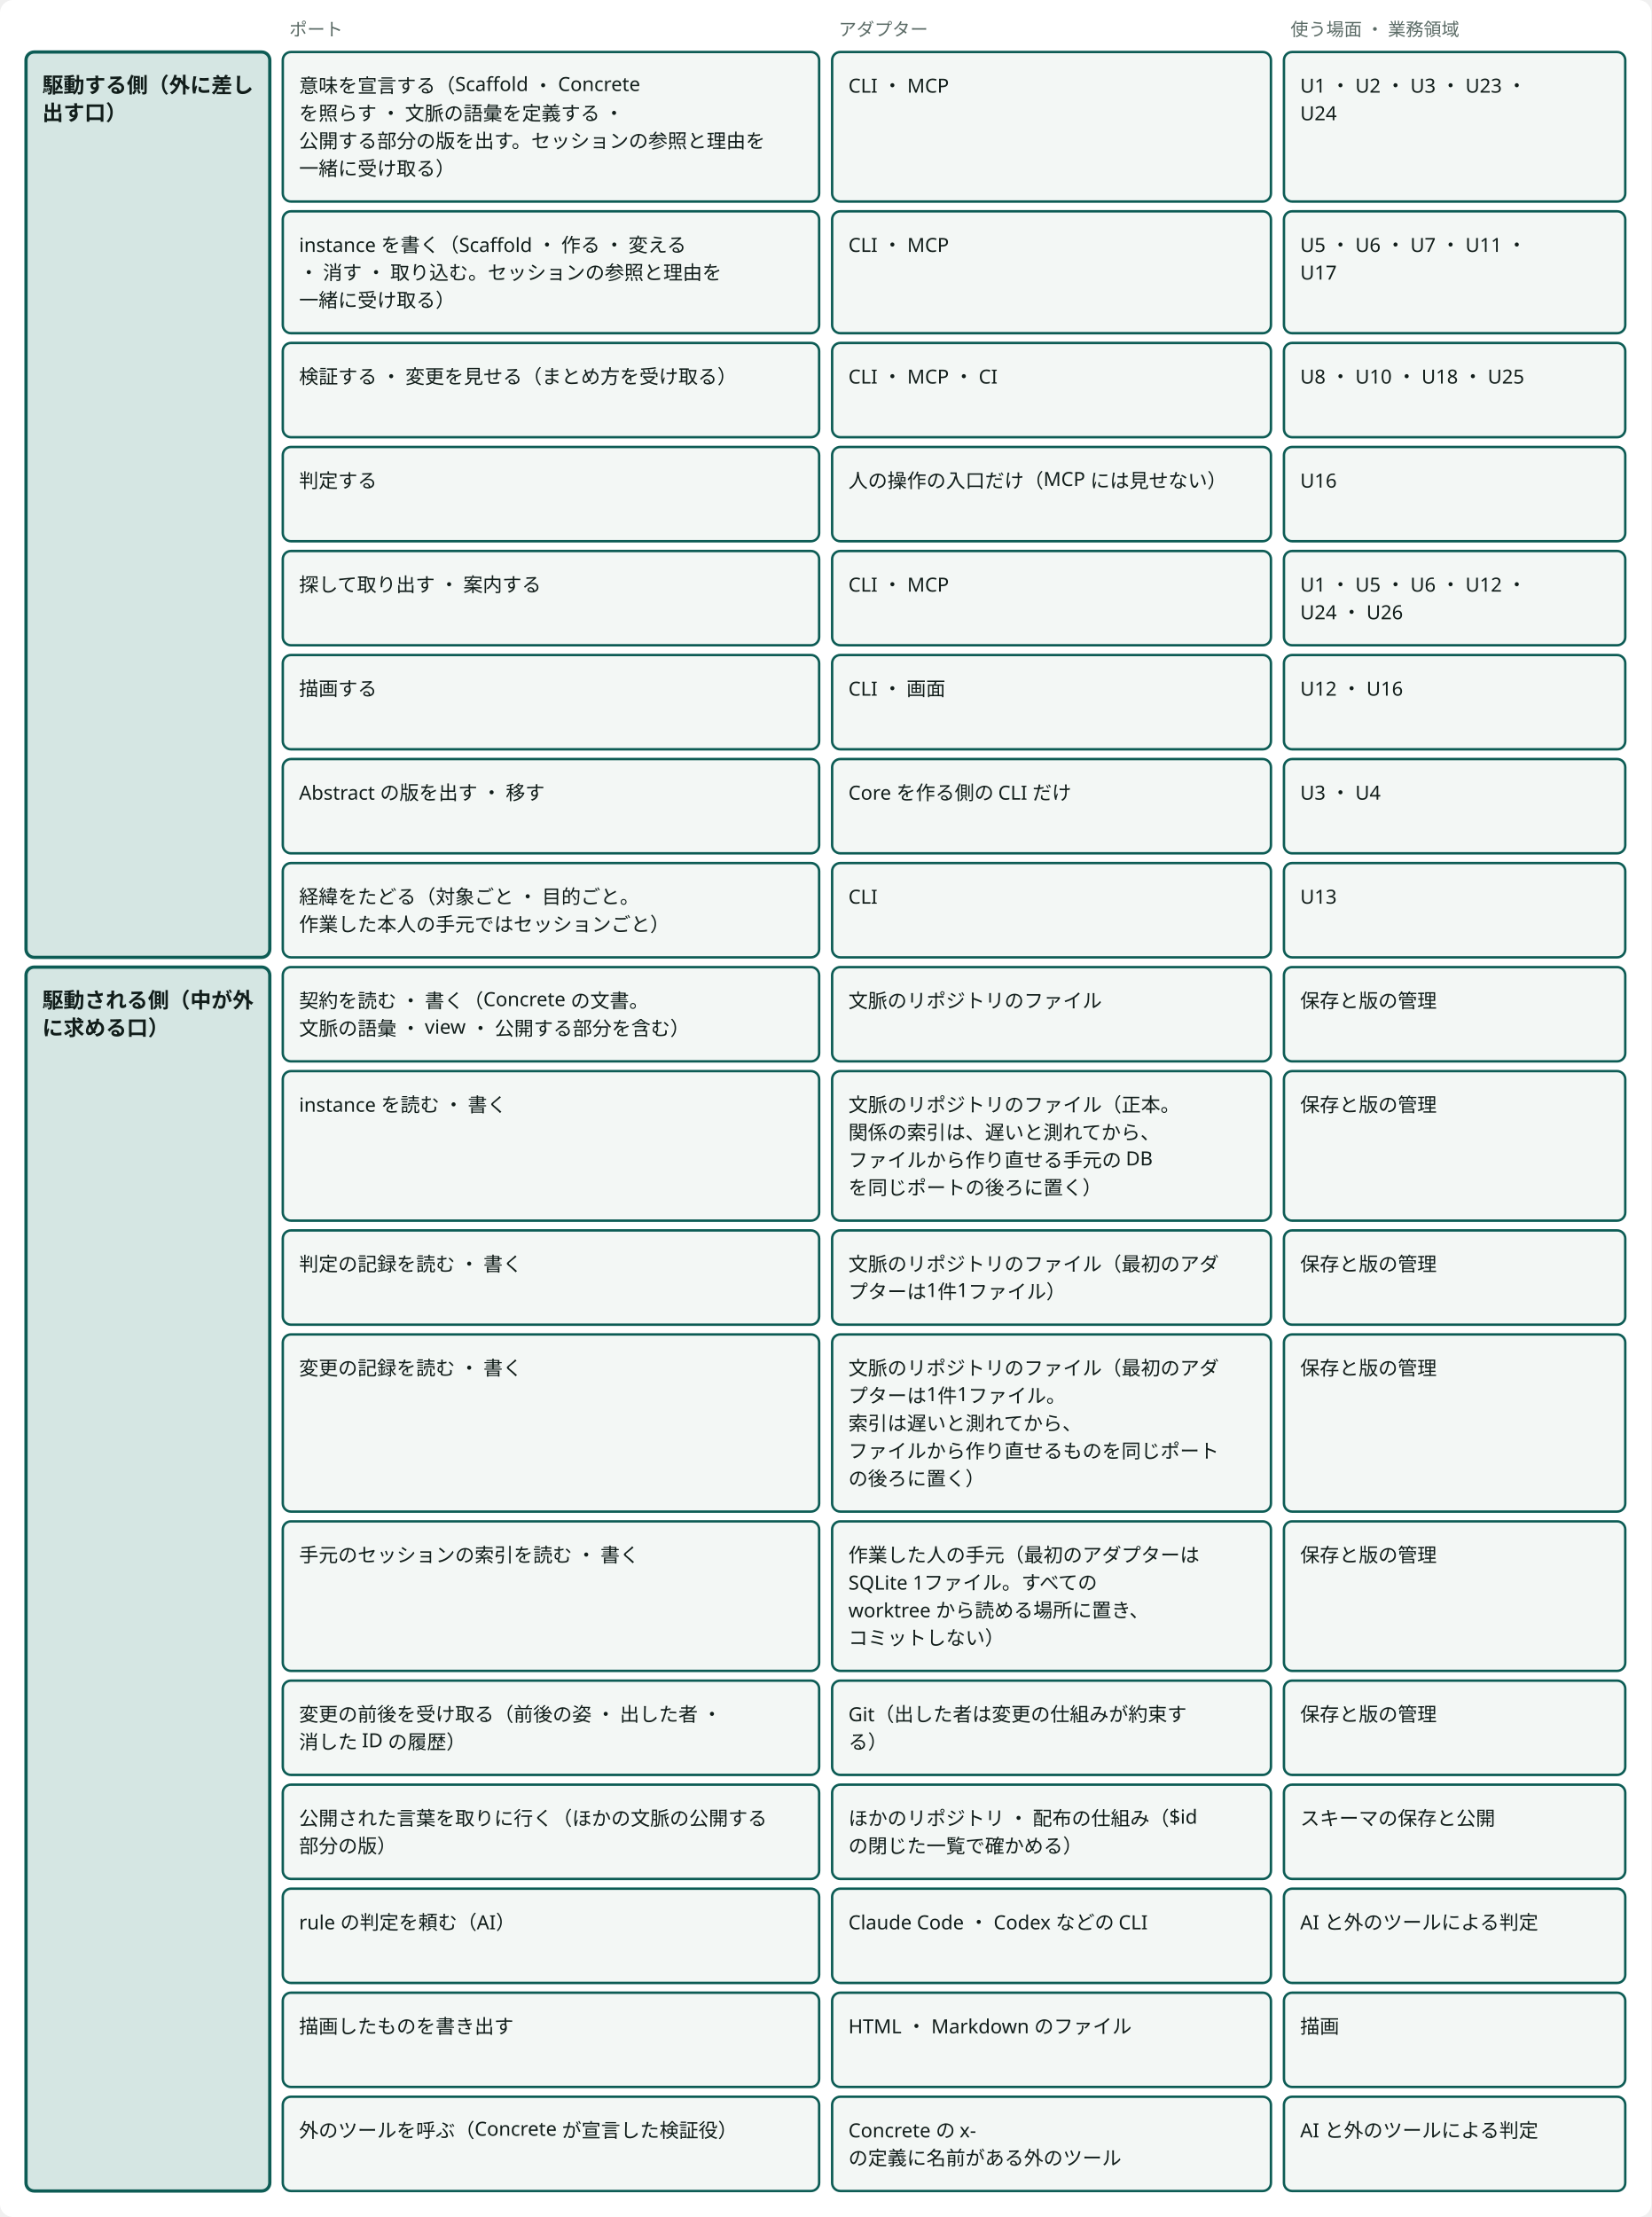
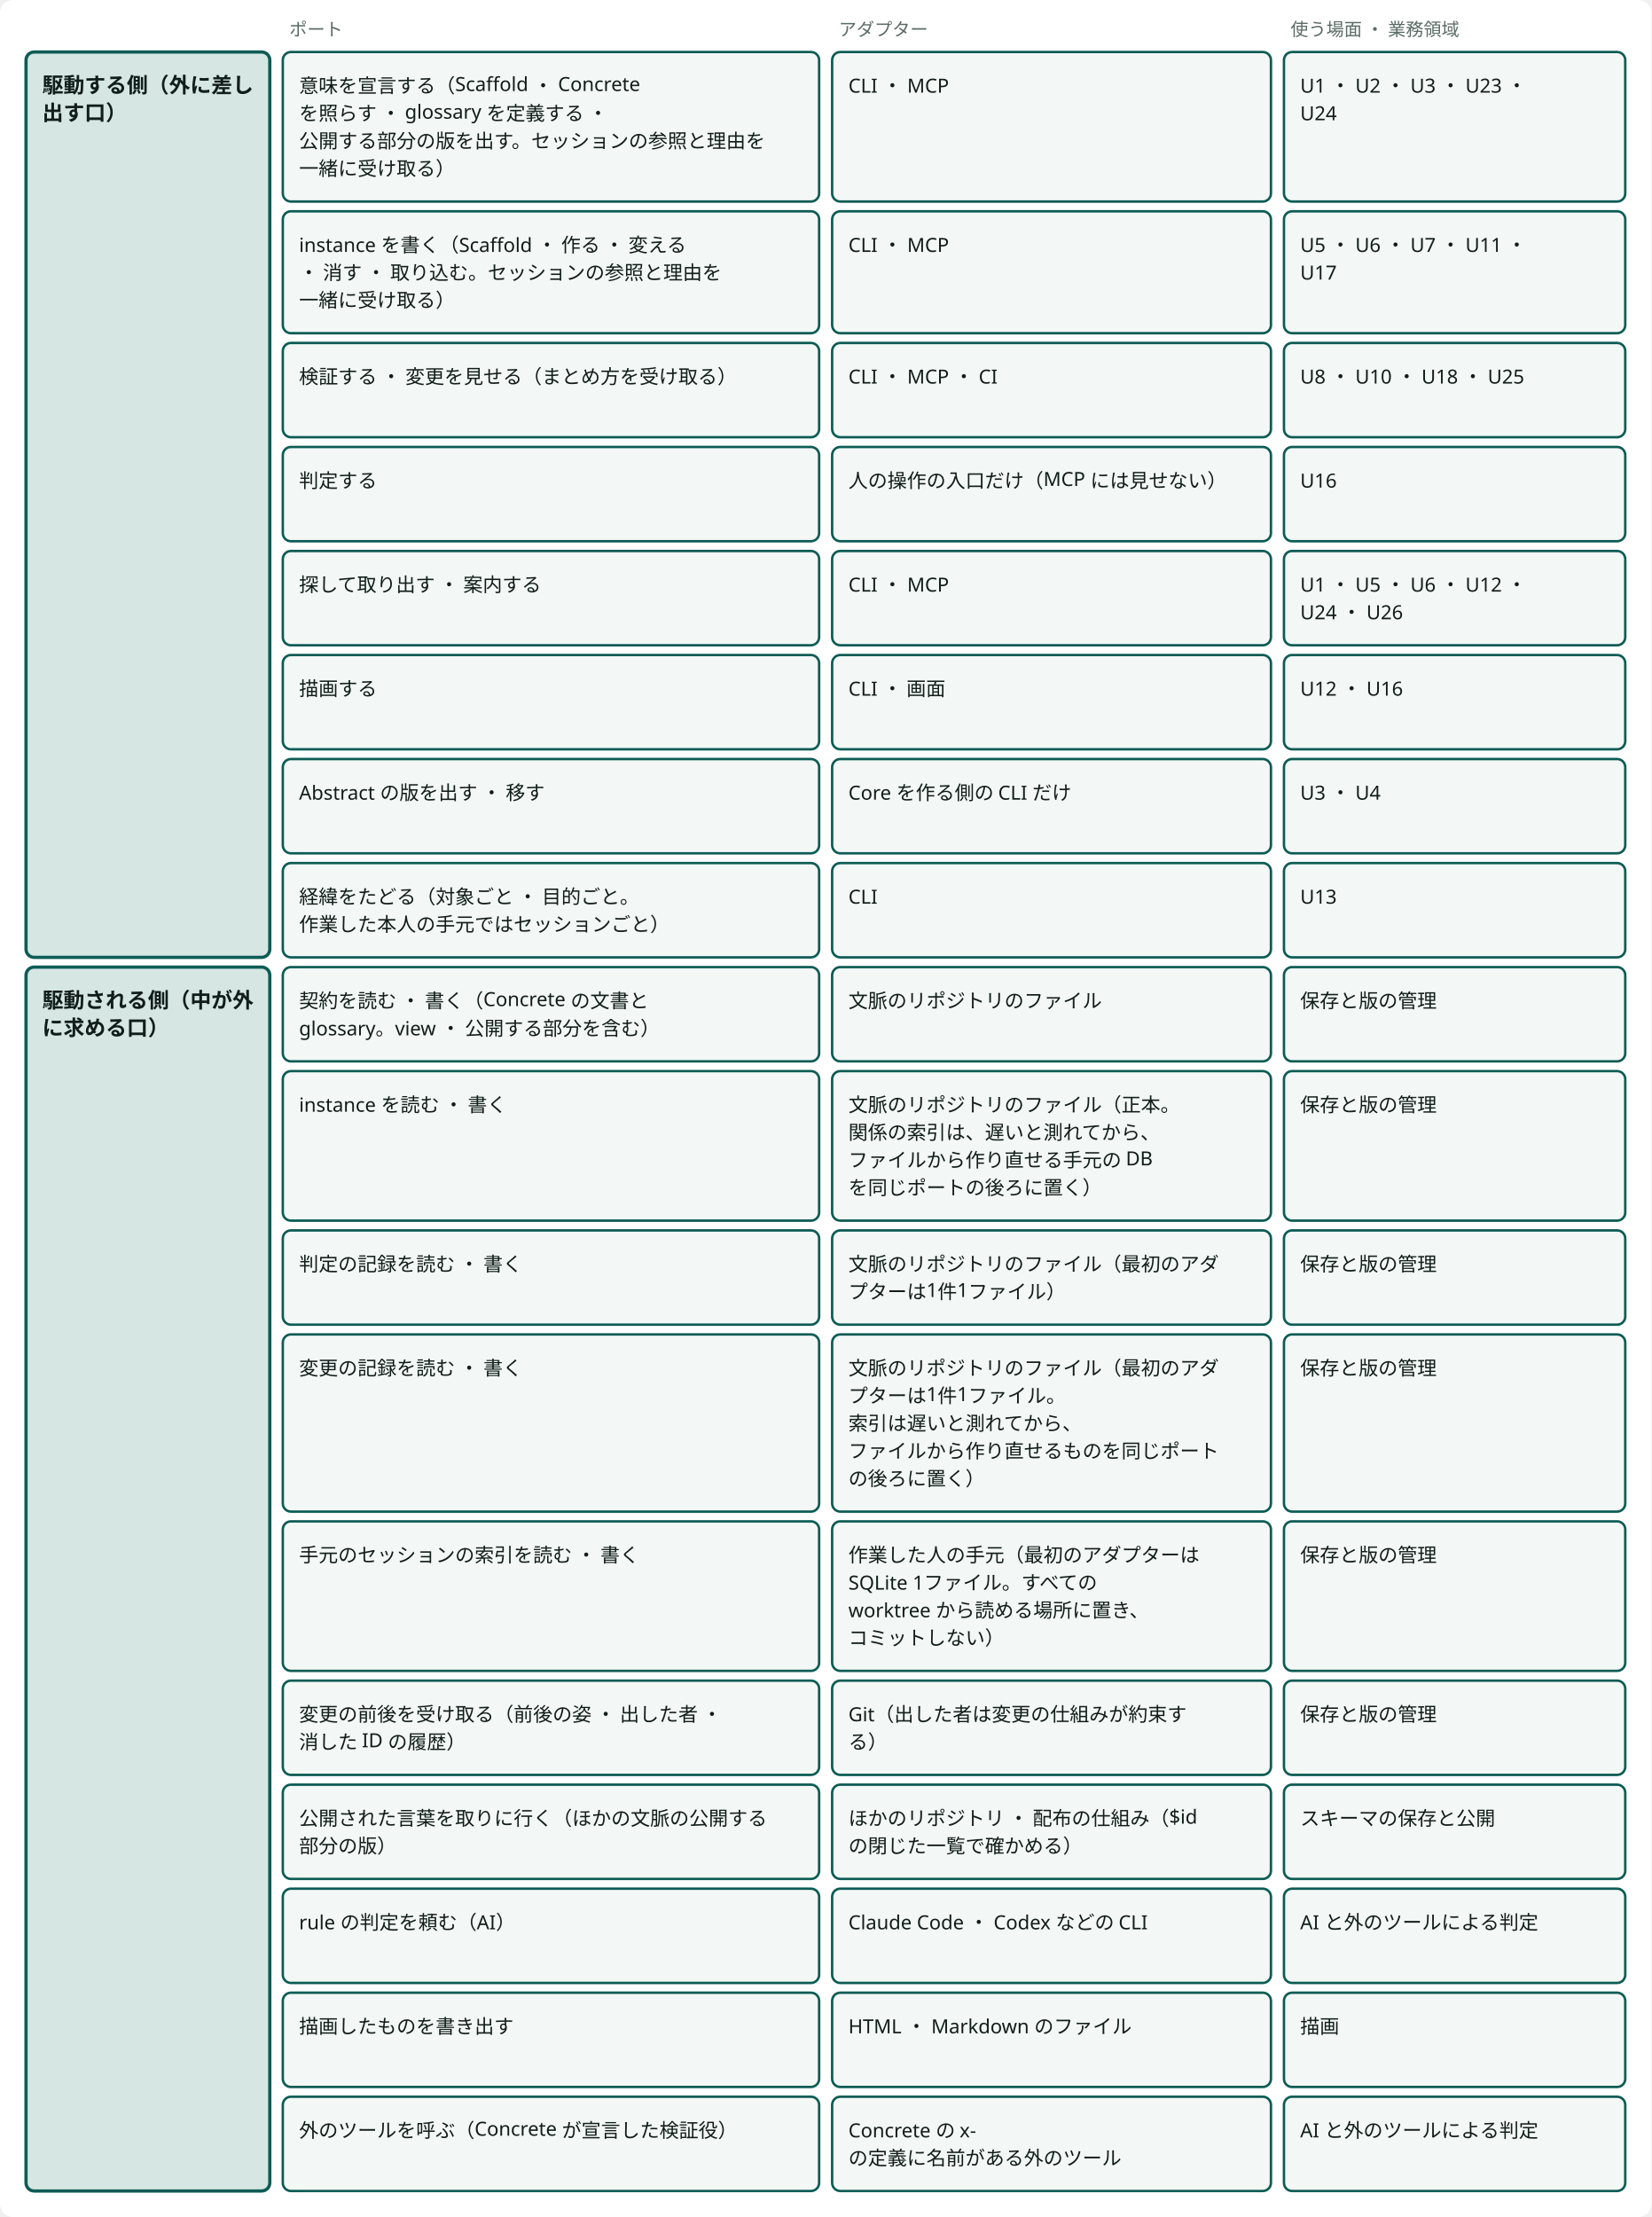
<svg viewBox="0 0 1016 1364" style="min-width:900px" role="img" aria-label="ポートとアダプター：駆動する側は見せるアダプター、駆動される側は満たすアダプター" class="dsvg">
  <style data-dsvg="dark">.dsvg .canvas{fill:var(--dsvg-area-fill,#FFFFFF)}.dsvg .note{fill:var(--dsvg-ink-soft,#5B6B66);font-size:11px}.dsvg .box.focus{fill:var(--dsvg-accent-bg,#D5E6E3);stroke:var(--dsvg-accent,#0D5C55)}.dsvg .title{fill:var(--dsvg-ink,#111D1A);font-size:13px;font-weight:700}.dsvg .box{fill:var(--dsvg-box-fill,#F3F7F5);stroke:var(--dsvg-accent,#0D5C55)}.dsvg .label{fill:var(--dsvg-ink,#111D1A);font-size:12px}@media (prefers-color-scheme:dark){:root:not([data-theme="light"]) .dsvg,.dsvg:root:not([data-theme="light"]){--dsvg-area-fill:#22302D;--dsvg-ink-soft:#9DADA8;--dsvg-accent-bg:#173330;--dsvg-accent:#6CC9B8;--dsvg-ink:#E6EEEB;--dsvg-box-fill:#16211E}}:root[data-theme="dark"] .dsvg{--dsvg-area-fill:#22302D;--dsvg-ink-soft:#9DADA8;--dsvg-accent-bg:#173330;--dsvg-accent:#6CC9B8;--dsvg-ink:#E6EEEB;--dsvg-box-fill:#16211E}</style>
  <rect data-dsvg="canvas" class="canvas" x="0.0" y="0.0" width="1016.0" height="1364.0" fill="#FFFFFF" rx="8" />
  <text class="note" x="20" y="22" font-family="Noto Sans JP, Hiragino Kaku Gothic ProN, sans-serif" font-size="11" fill="#5B6B66" />
  <text class="note" x="178" y="22" font-family="Noto Sans JP, Hiragino Kaku Gothic ProN, sans-serif" font-size="11" fill="#5B6B66">ポート</text>
  <text class="note" x="516" y="22" font-family="Noto Sans JP, Hiragino Kaku Gothic ProN, sans-serif" font-size="11" fill="#5B6B66">アダプター</text>
  <text class="note" x="794" y="22" font-family="Noto Sans JP, Hiragino Kaku Gothic ProN, sans-serif" font-size="11" fill="#5B6B66">使う場面 ・ 業務領域</text>
  <rect class="box focus" x="16" y="32" width="150" height="557" fill="#D5E6E3" stroke="#0D5C55" stroke-width="2" rx="5" />
  <text class="title" x="26" y="57" font-family="Noto Sans JP, Hiragino Kaku Gothic ProN, sans-serif" font-size="13" font-weight="700" fill="#111D1A">駆動する側（外に差し</text>
  <text class="title" x="26" y="74" font-family="Noto Sans JP, Hiragino Kaku Gothic ProN, sans-serif" font-size="13" font-weight="700" fill="#111D1A">出す口）</text>
  <rect class="box focus" x="16" y="595" width="150" height="753" fill="#D5E6E3" stroke="#0D5C55" stroke-width="2" rx="5" />
  <text class="title" x="26" y="620" font-family="Noto Sans JP, Hiragino Kaku Gothic ProN, sans-serif" font-size="13" font-weight="700" fill="#111D1A">駆動される側（中が外</text>
  <text class="title" x="26" y="637" font-family="Noto Sans JP, Hiragino Kaku Gothic ProN, sans-serif" font-size="13" font-weight="700" fill="#111D1A">に求める口）</text>
  <rect class="box" x="174" y="32" width="330" height="92" fill="#F3F7F5" stroke="#0D5C55" stroke-width="1.5" rx="5" />
  <text class="label" x="184" y="57" font-family="Noto Sans JP, Hiragino Kaku Gothic ProN, sans-serif" font-size="12" fill="#111D1A">意味を宣言する（Scaffold ・ Concrete</text>
-   <text class="label" x="184" y="74" font-family="Noto Sans JP, Hiragino Kaku Gothic ProN, sans-serif" font-size="12" fill="#111D1A">を照らす ・ 文脈の語彙を定義する ・</text>
+   <text class="label" x="184" y="74" font-family="Noto Sans JP, Hiragino Kaku Gothic ProN, sans-serif" font-size="12" fill="#111D1A">を照らす ・ glossary を定義する ・</text>
  <text class="label" x="184" y="91" font-family="Noto Sans JP, Hiragino Kaku Gothic ProN, sans-serif" font-size="12" fill="#111D1A">公開する部分の版を出す。セッションの参照と理由を</text>
  <text class="label" x="184" y="108" font-family="Noto Sans JP, Hiragino Kaku Gothic ProN, sans-serif" font-size="12" fill="#111D1A">一緒に受け取る）</text>
  <rect class="box" x="512" y="32" width="270" height="92" fill="#F3F7F5" stroke="#0D5C55" stroke-width="1.5" rx="5" />
  <text class="label" x="522" y="57" font-family="Noto Sans JP, Hiragino Kaku Gothic ProN, sans-serif" font-size="12" fill="#111D1A">CLI ・ MCP</text>
  <rect class="box" x="790" y="32" width="210" height="92" fill="#F3F7F5" stroke="#0D5C55" stroke-width="1.5" rx="5" />
  <text class="label" x="800" y="57" font-family="Noto Sans JP, Hiragino Kaku Gothic ProN, sans-serif" font-size="12" fill="#111D1A">U1 ・ U2 ・ U3 ・ U23 ・</text>
  <text class="label" x="800" y="74" font-family="Noto Sans JP, Hiragino Kaku Gothic ProN, sans-serif" font-size="12" fill="#111D1A">U24</text>
  <rect class="box" x="174" y="130" width="330" height="75" fill="#F3F7F5" stroke="#0D5C55" stroke-width="1.5" rx="5" />
  <text class="label" x="184" y="155" font-family="Noto Sans JP, Hiragino Kaku Gothic ProN, sans-serif" font-size="12" fill="#111D1A">instance を書く（Scaffold ・ 作る ・ 変える</text>
  <text class="label" x="184" y="172" font-family="Noto Sans JP, Hiragino Kaku Gothic ProN, sans-serif" font-size="12" fill="#111D1A"> ・ 消す ・ 取り込む。セッションの参照と理由を</text>
  <text class="label" x="184" y="189" font-family="Noto Sans JP, Hiragino Kaku Gothic ProN, sans-serif" font-size="12" fill="#111D1A">一緒に受け取る）</text>
  <rect class="box" x="512" y="130" width="270" height="75" fill="#F3F7F5" stroke="#0D5C55" stroke-width="1.5" rx="5" />
  <text class="label" x="522" y="155" font-family="Noto Sans JP, Hiragino Kaku Gothic ProN, sans-serif" font-size="12" fill="#111D1A">CLI ・ MCP</text>
  <rect class="box" x="790" y="130" width="210" height="75" fill="#F3F7F5" stroke="#0D5C55" stroke-width="1.5" rx="5" />
  <text class="label" x="800" y="155" font-family="Noto Sans JP, Hiragino Kaku Gothic ProN, sans-serif" font-size="12" fill="#111D1A">U5 ・ U6 ・ U7 ・ U11 ・</text>
  <text class="label" x="800" y="172" font-family="Noto Sans JP, Hiragino Kaku Gothic ProN, sans-serif" font-size="12" fill="#111D1A">U17</text>
  <rect class="box" x="174" y="211" width="330" height="58" fill="#F3F7F5" stroke="#0D5C55" stroke-width="1.5" rx="5" />
  <text class="label" x="184" y="236" font-family="Noto Sans JP, Hiragino Kaku Gothic ProN, sans-serif" font-size="12" fill="#111D1A">検証する ・ 変更を見せる（まとめ方を受け取る）</text>
  <rect class="box" x="512" y="211" width="270" height="58" fill="#F3F7F5" stroke="#0D5C55" stroke-width="1.5" rx="5" />
  <text class="label" x="522" y="236" font-family="Noto Sans JP, Hiragino Kaku Gothic ProN, sans-serif" font-size="12" fill="#111D1A">CLI ・ MCP ・ CI</text>
  <rect class="box" x="790" y="211" width="210" height="58" fill="#F3F7F5" stroke="#0D5C55" stroke-width="1.5" rx="5" />
  <text class="label" x="800" y="236" font-family="Noto Sans JP, Hiragino Kaku Gothic ProN, sans-serif" font-size="12" fill="#111D1A">U8 ・ U10 ・ U18 ・ U25</text>
  <rect class="box" x="174" y="275" width="330" height="58" fill="#F3F7F5" stroke="#0D5C55" stroke-width="1.5" rx="5" />
  <text class="label" x="184" y="300" font-family="Noto Sans JP, Hiragino Kaku Gothic ProN, sans-serif" font-size="12" fill="#111D1A">判定する</text>
  <rect class="box" x="512" y="275" width="270" height="58" fill="#F3F7F5" stroke="#0D5C55" stroke-width="1.5" rx="5" />
  <text class="label" x="522" y="300" font-family="Noto Sans JP, Hiragino Kaku Gothic ProN, sans-serif" font-size="12" fill="#111D1A">人の操作の入口だけ（MCP には見せない）</text>
  <rect class="box" x="790" y="275" width="210" height="58" fill="#F3F7F5" stroke="#0D5C55" stroke-width="1.5" rx="5" />
  <text class="label" x="800" y="300" font-family="Noto Sans JP, Hiragino Kaku Gothic ProN, sans-serif" font-size="12" fill="#111D1A">U16</text>
  <rect class="box" x="174" y="339" width="330" height="58" fill="#F3F7F5" stroke="#0D5C55" stroke-width="1.5" rx="5" />
  <text class="label" x="184" y="364" font-family="Noto Sans JP, Hiragino Kaku Gothic ProN, sans-serif" font-size="12" fill="#111D1A">探して取り出す ・ 案内する</text>
  <rect class="box" x="512" y="339" width="270" height="58" fill="#F3F7F5" stroke="#0D5C55" stroke-width="1.5" rx="5" />
  <text class="label" x="522" y="364" font-family="Noto Sans JP, Hiragino Kaku Gothic ProN, sans-serif" font-size="12" fill="#111D1A">CLI ・ MCP</text>
  <rect class="box" x="790" y="339" width="210" height="58" fill="#F3F7F5" stroke="#0D5C55" stroke-width="1.5" rx="5" />
  <text class="label" x="800" y="364" font-family="Noto Sans JP, Hiragino Kaku Gothic ProN, sans-serif" font-size="12" fill="#111D1A">U1 ・ U5 ・ U6 ・ U12 ・</text>
  <text class="label" x="800" y="381" font-family="Noto Sans JP, Hiragino Kaku Gothic ProN, sans-serif" font-size="12" fill="#111D1A">U24 ・ U26</text>
  <rect class="box" x="174" y="403" width="330" height="58" fill="#F3F7F5" stroke="#0D5C55" stroke-width="1.5" rx="5" />
  <text class="label" x="184" y="428" font-family="Noto Sans JP, Hiragino Kaku Gothic ProN, sans-serif" font-size="12" fill="#111D1A">描画する</text>
  <rect class="box" x="512" y="403" width="270" height="58" fill="#F3F7F5" stroke="#0D5C55" stroke-width="1.5" rx="5" />
  <text class="label" x="522" y="428" font-family="Noto Sans JP, Hiragino Kaku Gothic ProN, sans-serif" font-size="12" fill="#111D1A">CLI ・ 画面</text>
  <rect class="box" x="790" y="403" width="210" height="58" fill="#F3F7F5" stroke="#0D5C55" stroke-width="1.5" rx="5" />
  <text class="label" x="800" y="428" font-family="Noto Sans JP, Hiragino Kaku Gothic ProN, sans-serif" font-size="12" fill="#111D1A">U12 ・ U16</text>
  <rect class="box" x="174" y="467" width="330" height="58" fill="#F3F7F5" stroke="#0D5C55" stroke-width="1.5" rx="5" />
  <text class="label" x="184" y="492" font-family="Noto Sans JP, Hiragino Kaku Gothic ProN, sans-serif" font-size="12" fill="#111D1A">Abstract の版を出す ・ 移す</text>
  <rect class="box" x="512" y="467" width="270" height="58" fill="#F3F7F5" stroke="#0D5C55" stroke-width="1.5" rx="5" />
  <text class="label" x="522" y="492" font-family="Noto Sans JP, Hiragino Kaku Gothic ProN, sans-serif" font-size="12" fill="#111D1A">Core を作る側の CLI だけ</text>
  <rect class="box" x="790" y="467" width="210" height="58" fill="#F3F7F5" stroke="#0D5C55" stroke-width="1.5" rx="5" />
  <text class="label" x="800" y="492" font-family="Noto Sans JP, Hiragino Kaku Gothic ProN, sans-serif" font-size="12" fill="#111D1A">U3 ・ U4</text>
  <rect class="box" x="174" y="531" width="330" height="58" fill="#F3F7F5" stroke="#0D5C55" stroke-width="1.5" rx="5" />
  <text class="label" x="184" y="556" font-family="Noto Sans JP, Hiragino Kaku Gothic ProN, sans-serif" font-size="12" fill="#111D1A">経緯をたどる（対象ごと ・ 目的ごと。</text>
  <text class="label" x="184" y="573" font-family="Noto Sans JP, Hiragino Kaku Gothic ProN, sans-serif" font-size="12" fill="#111D1A">作業した本人の手元ではセッションごと）</text>
  <rect class="box" x="512" y="531" width="270" height="58" fill="#F3F7F5" stroke="#0D5C55" stroke-width="1.5" rx="5" />
  <text class="label" x="522" y="556" font-family="Noto Sans JP, Hiragino Kaku Gothic ProN, sans-serif" font-size="12" fill="#111D1A">CLI</text>
  <rect class="box" x="790" y="531" width="210" height="58" fill="#F3F7F5" stroke="#0D5C55" stroke-width="1.5" rx="5" />
  <text class="label" x="800" y="556" font-family="Noto Sans JP, Hiragino Kaku Gothic ProN, sans-serif" font-size="12" fill="#111D1A">U13</text>
  <rect class="box" x="174" y="595" width="330" height="58" fill="#F3F7F5" stroke="#0D5C55" stroke-width="1.5" rx="5" />
-   <text class="label" x="184" y="620" font-family="Noto Sans JP, Hiragino Kaku Gothic ProN, sans-serif" font-size="12" fill="#111D1A">契約を読む ・ 書く（Concrete の文書。</text>
-   <text class="label" x="184" y="637" font-family="Noto Sans JP, Hiragino Kaku Gothic ProN, sans-serif" font-size="12" fill="#111D1A">文脈の語彙 ・ view ・ 公開する部分を含む）</text>
+   <text class="label" x="184" y="620" font-family="Noto Sans JP, Hiragino Kaku Gothic ProN, sans-serif" font-size="12" fill="#111D1A">契約を読む ・ 書く（Concrete の文書と</text>
+   <text class="label" x="184" y="637" font-family="Noto Sans JP, Hiragino Kaku Gothic ProN, sans-serif" font-size="12" fill="#111D1A">glossary。view ・ 公開する部分を含む）</text>
  <rect class="box" x="512" y="595" width="270" height="58" fill="#F3F7F5" stroke="#0D5C55" stroke-width="1.5" rx="5" />
  <text class="label" x="522" y="620" font-family="Noto Sans JP, Hiragino Kaku Gothic ProN, sans-serif" font-size="12" fill="#111D1A">文脈のリポジトリのファイル</text>
  <rect class="box" x="790" y="595" width="210" height="58" fill="#F3F7F5" stroke="#0D5C55" stroke-width="1.5" rx="5" />
  <text class="label" x="800" y="620" font-family="Noto Sans JP, Hiragino Kaku Gothic ProN, sans-serif" font-size="12" fill="#111D1A">保存と版の管理</text>
  <rect class="box" x="174" y="659" width="330" height="92" fill="#F3F7F5" stroke="#0D5C55" stroke-width="1.5" rx="5" />
  <text class="label" x="184" y="684" font-family="Noto Sans JP, Hiragino Kaku Gothic ProN, sans-serif" font-size="12" fill="#111D1A">instance を読む ・ 書く</text>
  <rect class="box" x="512" y="659" width="270" height="92" fill="#F3F7F5" stroke="#0D5C55" stroke-width="1.5" rx="5" />
  <text class="label" x="522" y="684" font-family="Noto Sans JP, Hiragino Kaku Gothic ProN, sans-serif" font-size="12" fill="#111D1A">文脈のリポジトリのファイル（正本。</text>
  <text class="label" x="522" y="701" font-family="Noto Sans JP, Hiragino Kaku Gothic ProN, sans-serif" font-size="12" fill="#111D1A">関係の索引は、遅いと測れてから、</text>
  <text class="label" x="522" y="718" font-family="Noto Sans JP, Hiragino Kaku Gothic ProN, sans-serif" font-size="12" fill="#111D1A">ファイルから作り直せる手元の DB</text>
  <text class="label" x="522" y="735" font-family="Noto Sans JP, Hiragino Kaku Gothic ProN, sans-serif" font-size="12" fill="#111D1A">を同じポートの後ろに置く）</text>
  <rect class="box" x="790" y="659" width="210" height="92" fill="#F3F7F5" stroke="#0D5C55" stroke-width="1.5" rx="5" />
  <text class="label" x="800" y="684" font-family="Noto Sans JP, Hiragino Kaku Gothic ProN, sans-serif" font-size="12" fill="#111D1A">保存と版の管理</text>
  <rect class="box" x="174" y="757" width="330" height="58" fill="#F3F7F5" stroke="#0D5C55" stroke-width="1.5" rx="5" />
  <text class="label" x="184" y="782" font-family="Noto Sans JP, Hiragino Kaku Gothic ProN, sans-serif" font-size="12" fill="#111D1A">判定の記録を読む ・ 書く</text>
  <rect class="box" x="512" y="757" width="270" height="58" fill="#F3F7F5" stroke="#0D5C55" stroke-width="1.5" rx="5" />
  <text class="label" x="522" y="782" font-family="Noto Sans JP, Hiragino Kaku Gothic ProN, sans-serif" font-size="12" fill="#111D1A">文脈のリポジトリのファイル（最初のアダ</text>
  <text class="label" x="522" y="799" font-family="Noto Sans JP, Hiragino Kaku Gothic ProN, sans-serif" font-size="12" fill="#111D1A">プターは1件1ファイル）</text>
  <rect class="box" x="790" y="757" width="210" height="58" fill="#F3F7F5" stroke="#0D5C55" stroke-width="1.5" rx="5" />
  <text class="label" x="800" y="782" font-family="Noto Sans JP, Hiragino Kaku Gothic ProN, sans-serif" font-size="12" fill="#111D1A">保存と版の管理</text>
  <rect class="box" x="174" y="821" width="330" height="109" fill="#F3F7F5" stroke="#0D5C55" stroke-width="1.5" rx="5" />
  <text class="label" x="184" y="846" font-family="Noto Sans JP, Hiragino Kaku Gothic ProN, sans-serif" font-size="12" fill="#111D1A">変更の記録を読む ・ 書く</text>
  <rect class="box" x="512" y="821" width="270" height="109" fill="#F3F7F5" stroke="#0D5C55" stroke-width="1.5" rx="5" />
  <text class="label" x="522" y="846" font-family="Noto Sans JP, Hiragino Kaku Gothic ProN, sans-serif" font-size="12" fill="#111D1A">文脈のリポジトリのファイル（最初のアダ</text>
  <text class="label" x="522" y="863" font-family="Noto Sans JP, Hiragino Kaku Gothic ProN, sans-serif" font-size="12" fill="#111D1A">プターは1件1ファイル。</text>
  <text class="label" x="522" y="880" font-family="Noto Sans JP, Hiragino Kaku Gothic ProN, sans-serif" font-size="12" fill="#111D1A">索引は遅いと測れてから、</text>
  <text class="label" x="522" y="897" font-family="Noto Sans JP, Hiragino Kaku Gothic ProN, sans-serif" font-size="12" fill="#111D1A">ファイルから作り直せるものを同じポート</text>
  <text class="label" x="522" y="914" font-family="Noto Sans JP, Hiragino Kaku Gothic ProN, sans-serif" font-size="12" fill="#111D1A">の後ろに置く）</text>
  <rect class="box" x="790" y="821" width="210" height="109" fill="#F3F7F5" stroke="#0D5C55" stroke-width="1.5" rx="5" />
  <text class="label" x="800" y="846" font-family="Noto Sans JP, Hiragino Kaku Gothic ProN, sans-serif" font-size="12" fill="#111D1A">保存と版の管理</text>
  <rect class="box" x="174" y="936" width="330" height="92" fill="#F3F7F5" stroke="#0D5C55" stroke-width="1.5" rx="5" />
  <text class="label" x="184" y="961" font-family="Noto Sans JP, Hiragino Kaku Gothic ProN, sans-serif" font-size="12" fill="#111D1A">手元のセッションの索引を読む ・ 書く</text>
  <rect class="box" x="512" y="936" width="270" height="92" fill="#F3F7F5" stroke="#0D5C55" stroke-width="1.5" rx="5" />
  <text class="label" x="522" y="961" font-family="Noto Sans JP, Hiragino Kaku Gothic ProN, sans-serif" font-size="12" fill="#111D1A">作業した人の手元（最初のアダプターは</text>
  <text class="label" x="522" y="978" font-family="Noto Sans JP, Hiragino Kaku Gothic ProN, sans-serif" font-size="12" fill="#111D1A">SQLite 1ファイル。すべての</text>
  <text class="label" x="522" y="995" font-family="Noto Sans JP, Hiragino Kaku Gothic ProN, sans-serif" font-size="12" fill="#111D1A">worktree から読める場所に置き、</text>
  <text class="label" x="522" y="1012" font-family="Noto Sans JP, Hiragino Kaku Gothic ProN, sans-serif" font-size="12" fill="#111D1A">コミットしない）</text>
  <rect class="box" x="790" y="936" width="210" height="92" fill="#F3F7F5" stroke="#0D5C55" stroke-width="1.5" rx="5" />
  <text class="label" x="800" y="961" font-family="Noto Sans JP, Hiragino Kaku Gothic ProN, sans-serif" font-size="12" fill="#111D1A">保存と版の管理</text>
  <rect class="box" x="174" y="1034" width="330" height="58" fill="#F3F7F5" stroke="#0D5C55" stroke-width="1.5" rx="5" />
  <text class="label" x="184" y="1059" font-family="Noto Sans JP, Hiragino Kaku Gothic ProN, sans-serif" font-size="12" fill="#111D1A">変更の前後を受け取る（前後の姿 ・ 出した者 ・</text>
  <text class="label" x="184" y="1076" font-family="Noto Sans JP, Hiragino Kaku Gothic ProN, sans-serif" font-size="12" fill="#111D1A">消した ID の履歴）</text>
  <rect class="box" x="512" y="1034" width="270" height="58" fill="#F3F7F5" stroke="#0D5C55" stroke-width="1.5" rx="5" />
  <text class="label" x="522" y="1059" font-family="Noto Sans JP, Hiragino Kaku Gothic ProN, sans-serif" font-size="12" fill="#111D1A">Git（出した者は変更の仕組みが約束す</text>
  <text class="label" x="522" y="1076" font-family="Noto Sans JP, Hiragino Kaku Gothic ProN, sans-serif" font-size="12" fill="#111D1A">る）</text>
  <rect class="box" x="790" y="1034" width="210" height="58" fill="#F3F7F5" stroke="#0D5C55" stroke-width="1.5" rx="5" />
  <text class="label" x="800" y="1059" font-family="Noto Sans JP, Hiragino Kaku Gothic ProN, sans-serif" font-size="12" fill="#111D1A">保存と版の管理</text>
  <rect class="box" x="174" y="1098" width="330" height="58" fill="#F3F7F5" stroke="#0D5C55" stroke-width="1.5" rx="5" />
  <text class="label" x="184" y="1123" font-family="Noto Sans JP, Hiragino Kaku Gothic ProN, sans-serif" font-size="12" fill="#111D1A">公開された言葉を取りに行く（ほかの文脈の公開する</text>
  <text class="label" x="184" y="1140" font-family="Noto Sans JP, Hiragino Kaku Gothic ProN, sans-serif" font-size="12" fill="#111D1A">部分の版）</text>
  <rect class="box" x="512" y="1098" width="270" height="58" fill="#F3F7F5" stroke="#0D5C55" stroke-width="1.5" rx="5" />
  <text class="label" x="522" y="1123" font-family="Noto Sans JP, Hiragino Kaku Gothic ProN, sans-serif" font-size="12" fill="#111D1A">ほかのリポジトリ ・ 配布の仕組み（$id</text>
  <text class="label" x="522" y="1140" font-family="Noto Sans JP, Hiragino Kaku Gothic ProN, sans-serif" font-size="12" fill="#111D1A"> の閉じた一覧で確かめる）</text>
  <rect class="box" x="790" y="1098" width="210" height="58" fill="#F3F7F5" stroke="#0D5C55" stroke-width="1.5" rx="5" />
  <text class="label" x="800" y="1123" font-family="Noto Sans JP, Hiragino Kaku Gothic ProN, sans-serif" font-size="12" fill="#111D1A">スキーマの保存と公開</text>
  <rect class="box" x="174" y="1162" width="330" height="58" fill="#F3F7F5" stroke="#0D5C55" stroke-width="1.5" rx="5" />
  <text class="label" x="184" y="1187" font-family="Noto Sans JP, Hiragino Kaku Gothic ProN, sans-serif" font-size="12" fill="#111D1A">rule の判定を頼む（AI）</text>
  <rect class="box" x="512" y="1162" width="270" height="58" fill="#F3F7F5" stroke="#0D5C55" stroke-width="1.5" rx="5" />
  <text class="label" x="522" y="1187" font-family="Noto Sans JP, Hiragino Kaku Gothic ProN, sans-serif" font-size="12" fill="#111D1A">Claude Code ・ Codex などの CLI</text>
  <rect class="box" x="790" y="1162" width="210" height="58" fill="#F3F7F5" stroke="#0D5C55" stroke-width="1.5" rx="5" />
  <text class="label" x="800" y="1187" font-family="Noto Sans JP, Hiragino Kaku Gothic ProN, sans-serif" font-size="12" fill="#111D1A">AI と外のツールによる判定</text>
  <rect class="box" x="174" y="1226" width="330" height="58" fill="#F3F7F5" stroke="#0D5C55" stroke-width="1.5" rx="5" />
  <text class="label" x="184" y="1251" font-family="Noto Sans JP, Hiragino Kaku Gothic ProN, sans-serif" font-size="12" fill="#111D1A">描画したものを書き出す</text>
  <rect class="box" x="512" y="1226" width="270" height="58" fill="#F3F7F5" stroke="#0D5C55" stroke-width="1.5" rx="5" />
  <text class="label" x="522" y="1251" font-family="Noto Sans JP, Hiragino Kaku Gothic ProN, sans-serif" font-size="12" fill="#111D1A">HTML ・ Markdown のファイル</text>
  <rect class="box" x="790" y="1226" width="210" height="58" fill="#F3F7F5" stroke="#0D5C55" stroke-width="1.5" rx="5" />
  <text class="label" x="800" y="1251" font-family="Noto Sans JP, Hiragino Kaku Gothic ProN, sans-serif" font-size="12" fill="#111D1A">描画</text>
  <rect class="box" x="174" y="1290" width="330" height="58" fill="#F3F7F5" stroke="#0D5C55" stroke-width="1.5" rx="5" />
  <text class="label" x="184" y="1315" font-family="Noto Sans JP, Hiragino Kaku Gothic ProN, sans-serif" font-size="12" fill="#111D1A">外のツールを呼ぶ（Concrete が宣言した検証役）</text>
  <rect class="box" x="512" y="1290" width="270" height="58" fill="#F3F7F5" stroke="#0D5C55" stroke-width="1.5" rx="5" />
  <text class="label" x="522" y="1315" font-family="Noto Sans JP, Hiragino Kaku Gothic ProN, sans-serif" font-size="12" fill="#111D1A">Concrete の x-</text>
  <text class="label" x="522" y="1332" font-family="Noto Sans JP, Hiragino Kaku Gothic ProN, sans-serif" font-size="12" fill="#111D1A">の定義に名前がある外のツール</text>
  <rect class="box" x="790" y="1290" width="210" height="58" fill="#F3F7F5" stroke="#0D5C55" stroke-width="1.5" rx="5" />
  <text class="label" x="800" y="1315" font-family="Noto Sans JP, Hiragino Kaku Gothic ProN, sans-serif" font-size="12" fill="#111D1A">AI と外のツールによる判定</text>
</svg>
